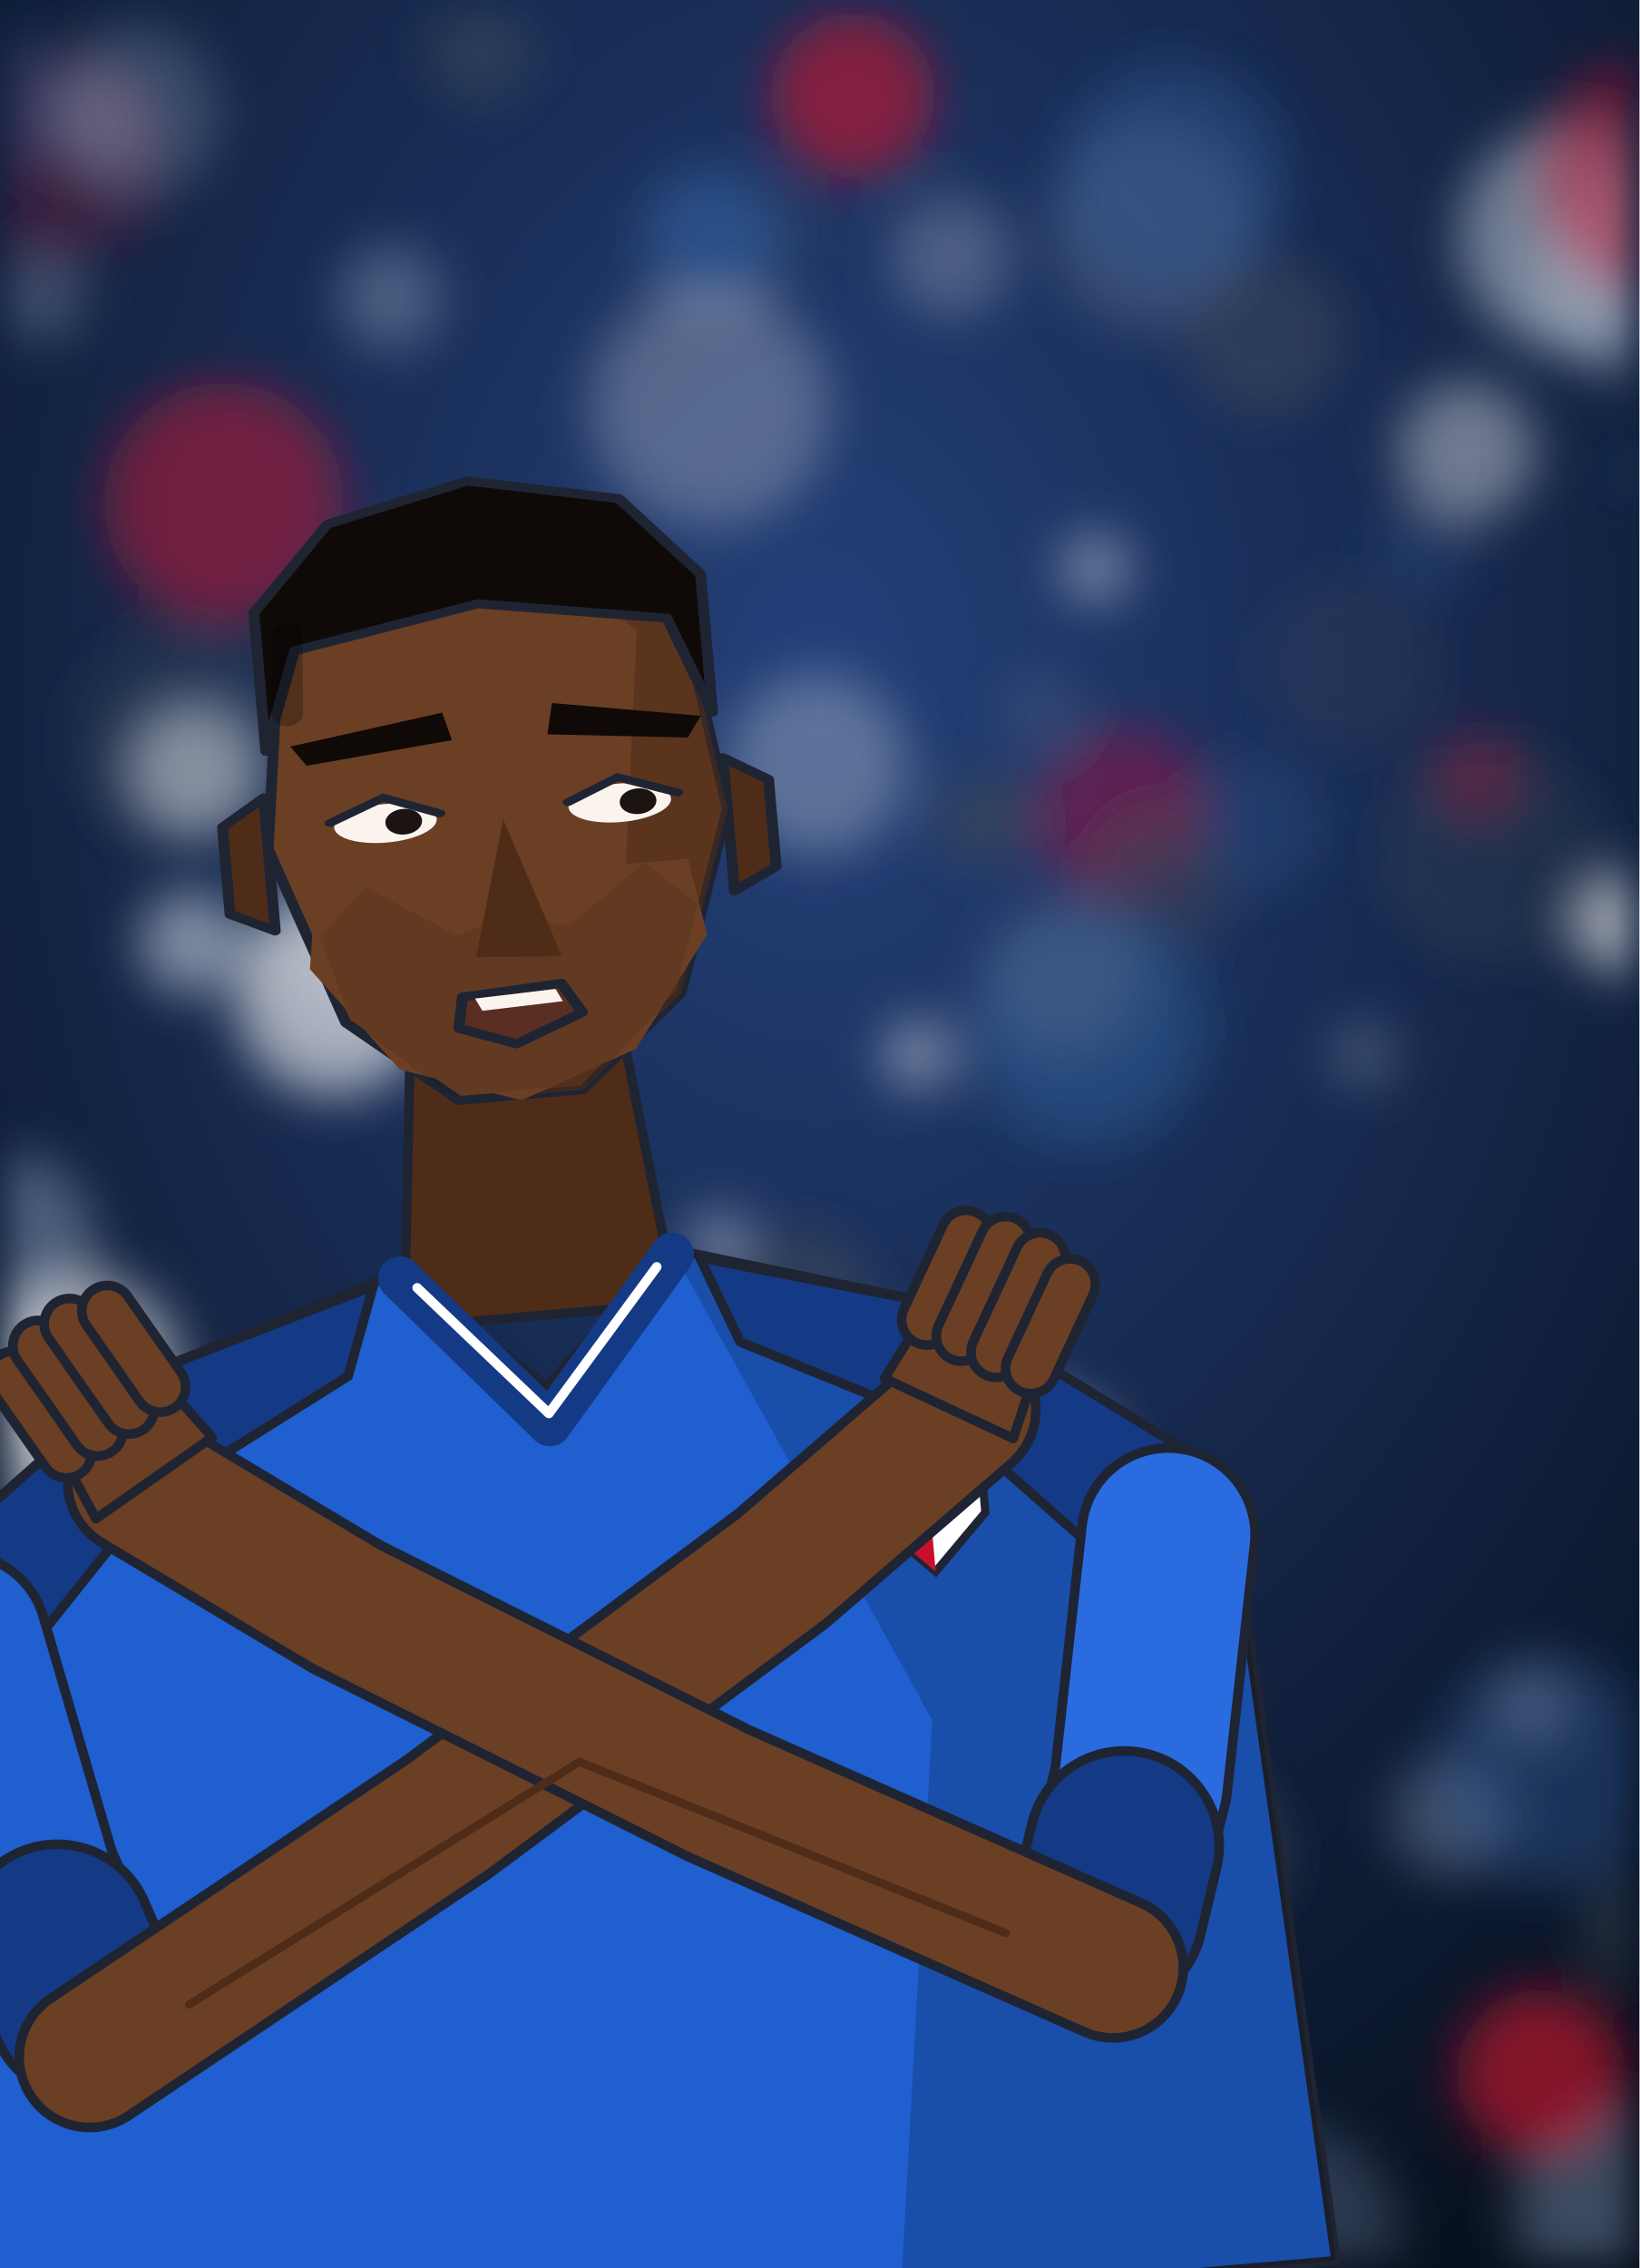
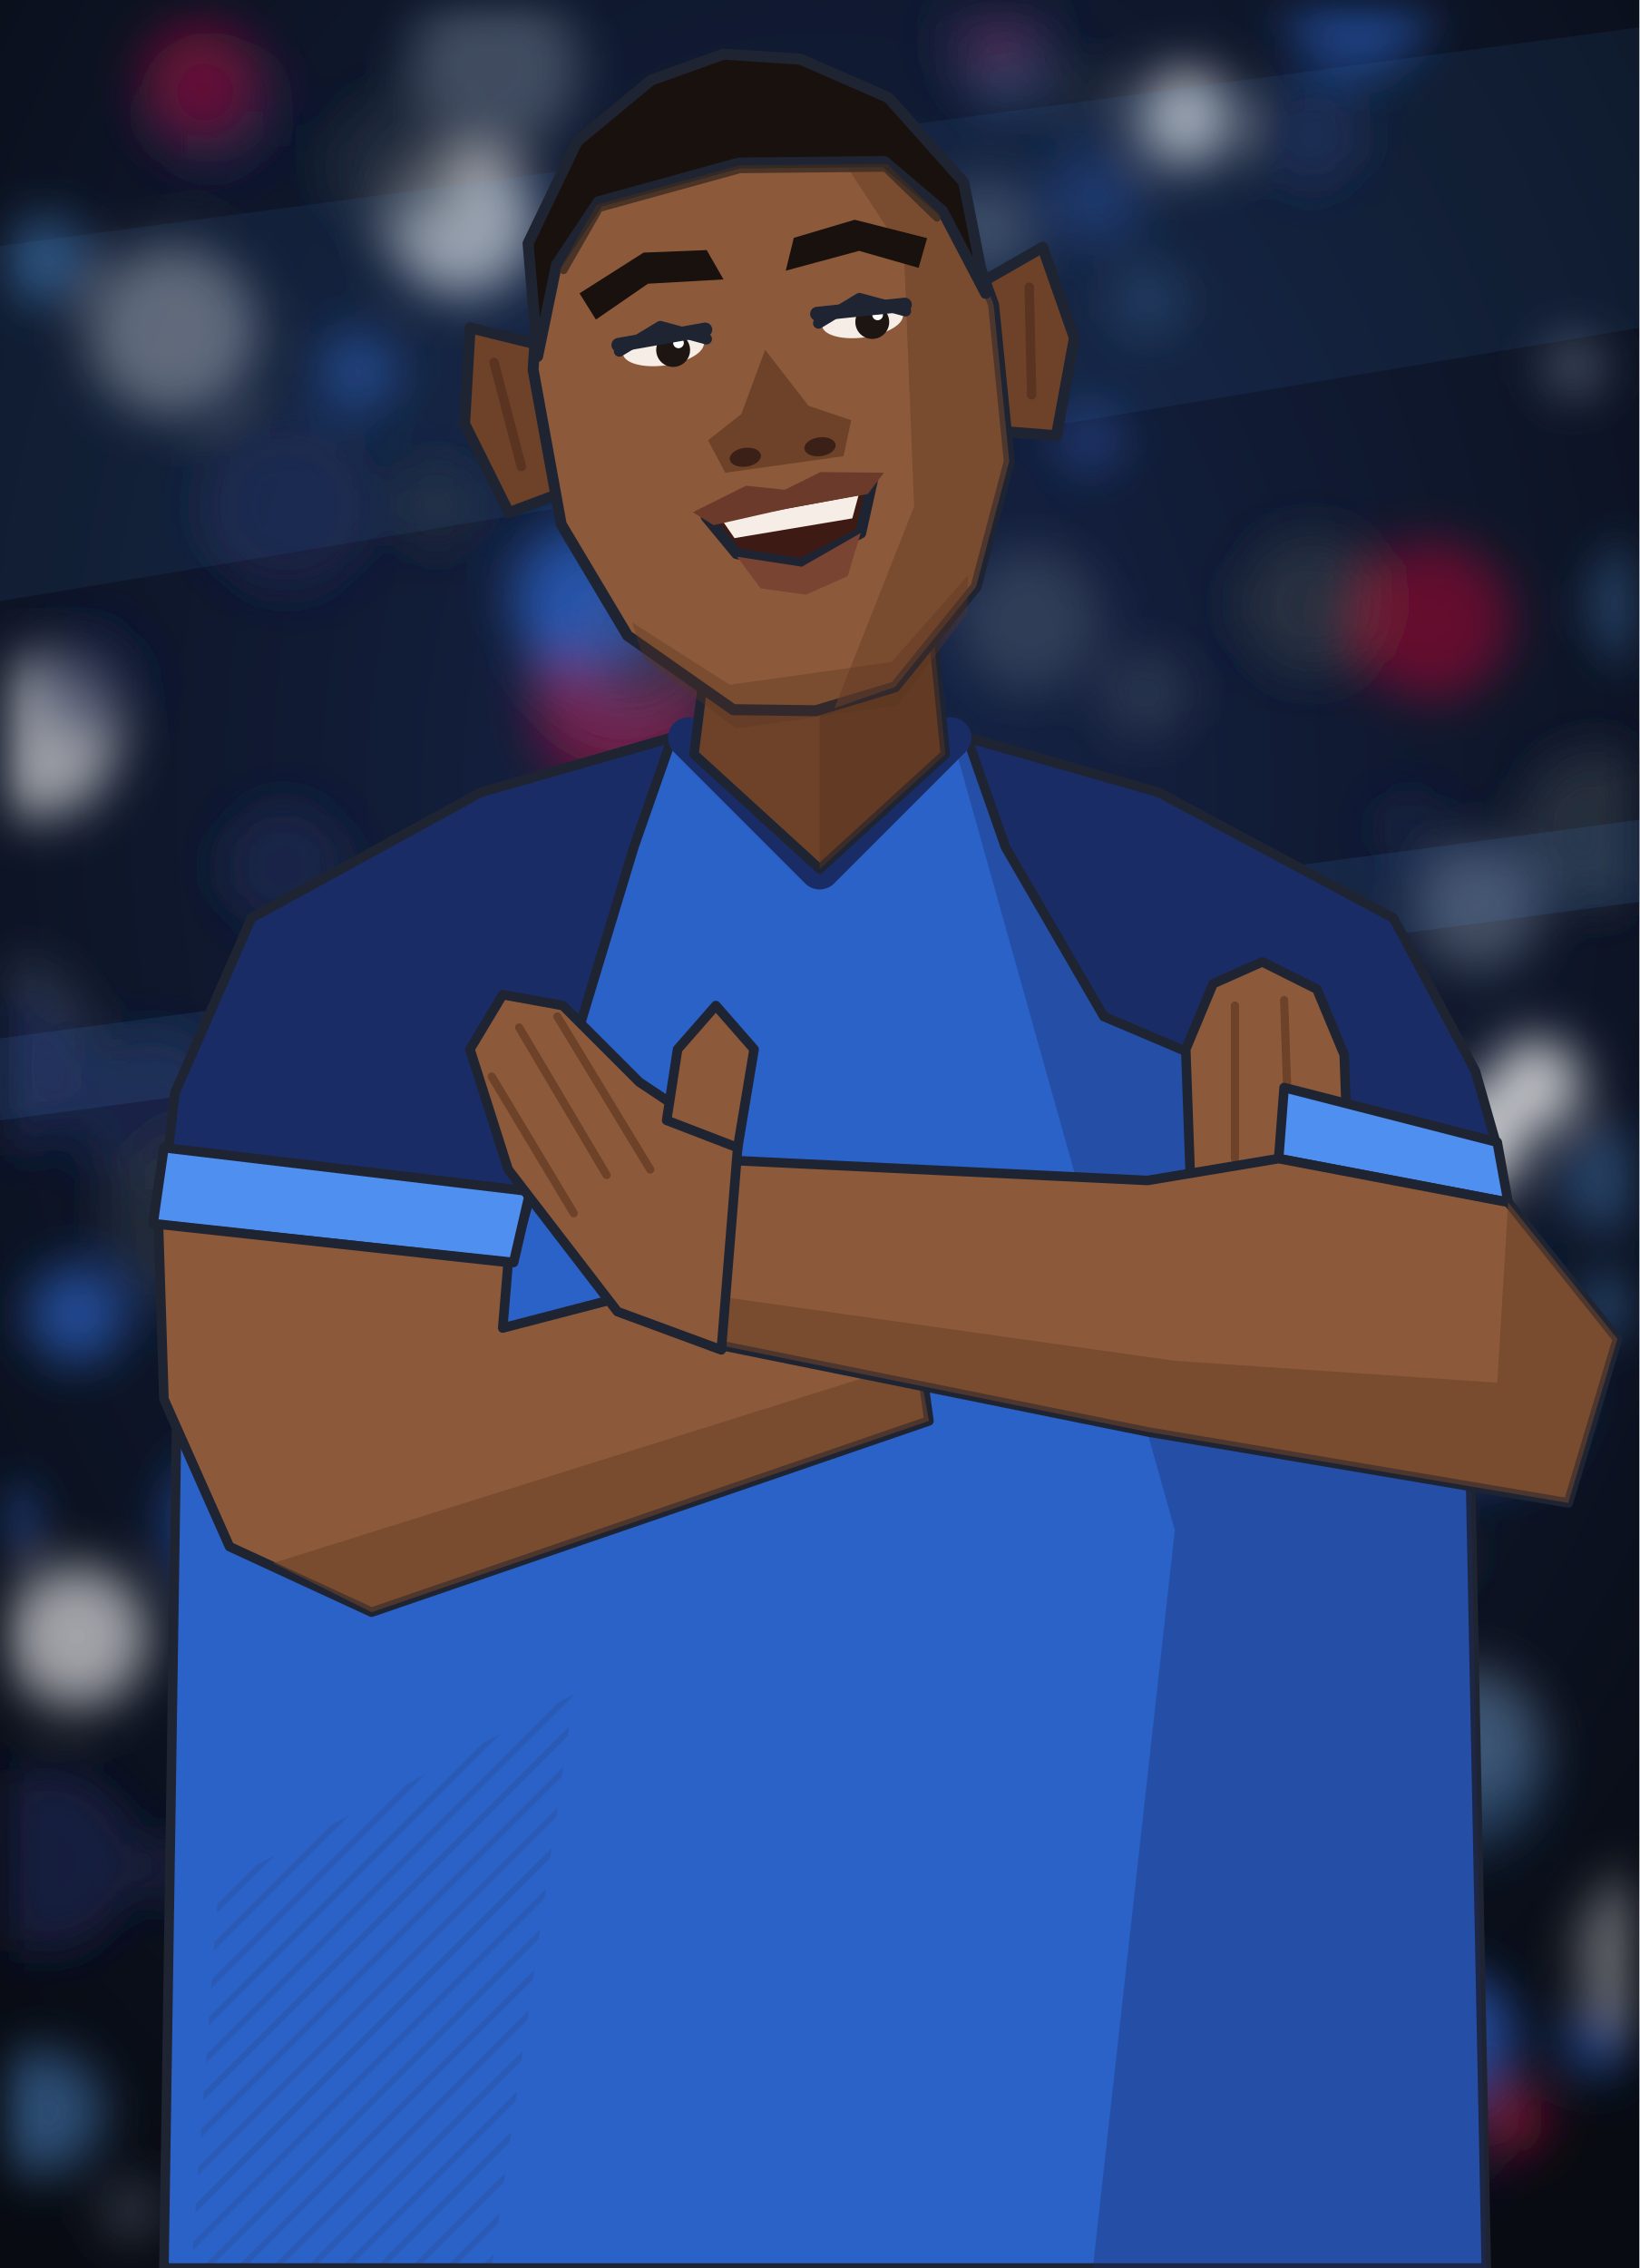
<svg xmlns="http://www.w3.org/2000/svg" viewBox="0 0 600 830" width="600" height="830">
  <defs>
    <filter id="blur" x="-20%" y="-20%" width="140%" height="140%">
      <feGaussianBlur stdDeviation="9" />
    </filter>
+     <filter id="blur2" x="-20%" y="-20%" width="140%" height="140%">
+       <feGaussianBlur stdDeviation="5" />
+     </filter>
+     <pattern id="hatch" width="9" height="9" patternUnits="userSpaceOnUse" patternTransform="rotate(45)">
+       <rect width="2.2" height="9" fill="#ffffff" />
+     </pattern>
    <pattern id="hatchd" width="9" height="9" patternUnits="userSpaceOnUse" patternTransform="rotate(45)">
      <rect width="2.2" height="9" fill="#1f2433" />
    </pattern>
-     <linearGradient id="ray" x1="0" y1="0" x2="0" y2="1">
-       <stop offset="0" stop-color="#fff" stop-opacity=".25" />
-       <stop offset="1" stop-color="#fff" stop-opacity="0" />
-     </linearGradient>
-     <radialGradient id="bg" cx="50%" cy="30%" r="80%">
-       <stop offset="0" stop-color="#24407a" />
-       <stop offset="1" stop-color="#07101e" />
+     <radialGradient id="g1" cx="50%" cy="35%" r="75%">
+       <stop offset="0" stop-color="#16254a" />
+       <stop offset="1" stop-color="#080b12" />
    </radialGradient>
  </defs>
-   <rect width="600" height="830" fill="url(#bg)" />
+   <rect width="600" height="830" fill="url(#g1)" />
  <g filter="url(#blur)">
-     <circle cx="286" cy="85" r="13" fill="#3a4658" opacity="0.35" />
-     <circle cx="378" cy="542" r="34" fill="#b9c4d3" opacity="0.56" />
-     <circle cx="263" cy="455" r="12" fill="#b9c4d3" opacity="0.51" />
-     <circle cx="15" cy="108" r="17" fill="#6d7f9c" opacity="0.45" />
-     <circle cx="10" cy="524" r="39" fill="#f4f4f4" opacity="0.59" />
-     <circle cx="200" cy="801" r="14" fill="#3a4658" opacity="0.38" />
-     <circle cx="166" cy="635" r="25" fill="#6d7f9c" opacity="0.38" />
-     <circle cx="367" cy="585" r="30" fill="#6d7f9c" opacity="0.69" />
-     <circle cx="576" cy="87" r="42" fill="#b9c4d3" opacity="0.56" />
-     <circle cx="594" cy="810" r="40" fill="#6d7f9c" opacity="0.52" />
-     <circle cx="176" cy="818" r="23" fill="#3a4658" opacity="0.36" />
-     <circle cx="522" cy="200" r="19" fill="#2f5d9a" opacity="0.25" />
-     <circle cx="29" cy="581" r="29" fill="#3a4658" opacity="0.34" />
-     <circle cx="594" cy="338" r="18" fill="#f4f4f4" opacity="0.65" />
-     <circle cx="545" cy="312" r="41" fill="#3a4658" opacity="0.31" />
-     <circle cx="143" cy="109" r="19" fill="#6d7f9c" opacity="0.60" />
-     <circle cx="494" cy="243" r="33" fill="#3a4658" opacity="0.27" />
-     <circle cx="596" cy="102" r="36" fill="#b9c4d3" opacity="0.42" />
-     <circle cx="24" cy="57" r="38" fill="#c8102e" opacity="0.21" />
-     <circle cx="221" cy="703" r="12" fill="#b9c4d3" opacity="0.60" />
-     <circle cx="48" cy="551" r="40" fill="#6d7f9c" opacity="0.25" />
-     <circle cx="6" cy="807" r="36" fill="#c8102e" opacity="0.30" />
-     <circle cx="67" cy="270" r="41" fill="#3a4658" opacity="0.30" />
-     <circle cx="460" cy="302" r="25" fill="#2f5d9a" opacity="0.25" />
-     <circle cx="531" cy="665" r="22" fill="#6d7f9c" opacity="0.47" />
-     <circle cx="234" cy="259" r="18" fill="#c8102e" opacity="0.28" />
-     <circle cx="2" cy="455" r="33" fill="#6d7f9c" opacity="0.65" />
-     <circle cx="159" cy="631" r="38" fill="#2f5d9a" opacity="0.55" />
-     <circle cx="234" cy="558" r="30" fill="#c8102e" opacity="0.40" />
-     <circle cx="560" cy="624" r="15" fill="#f4f4f4" opacity="0.25" />
-     <circle cx="132" cy="340" r="39" fill="#b9c4d3" opacity="0.28" />
-     <circle cx="70" cy="345" r="19" fill="#b9c4d3" opacity="0.64" />
-     <circle cx="472" cy="818" r="40" fill="#6d7f9c" opacity="0.34" />
-     <circle cx="336" cy="386" r="13" fill="#b9c4d3" opacity="0.57" />
-     <circle cx="401" cy="208" r="13" fill="#b9c4d3" opacity="0.53" />
-     <circle cx="422" cy="83" r="38" fill="#6d7f9c" opacity="0.34" />
-     <circle cx="601" cy="705" r="23" fill="#3a4658" opacity="0.47" />
-     <circle cx="261" cy="88" r="26" fill="#2f5d9a" opacity="0.63" />
-     <circle cx="499" cy="386" r="13" fill="#6d7f9c" opacity="0.43" />
-     <circle cx="411" cy="298" r="32" fill="#c8102e" opacity="0.37" />
-     <circle cx="299" cy="280" r="33" fill="#b9c4d3" opacity="0.39" />
-     <circle cx="419" cy="683" r="42" fill="#3a4658" opacity="0.64" />
-     <circle cx="541" cy="284" r="17" fill="#c8102e" opacity="0.31" />
-     <circle cx="260" cy="149" r="44" fill="#f4f4f4" opacity="0.26" />
-     <circle cx="463" cy="123" r="29" fill="#3a4658" opacity="0.58" />
-     <circle cx="-3" cy="37" r="28" fill="#2f5d9a" opacity="0.32" />
-     <circle cx="567" cy="649" r="42" fill="#2f5d9a" opacity="0.40" />
-     <circle cx="71" cy="282" r="24" fill="#f4f4f4" opacity="0.48" />
-     <circle cx="82" cy="184" r="44" fill="#c8102e" opacity="0.51" />
-     <circle cx="359" cy="300" r="17" fill="#3a4658" opacity="0.66" />
-     <circle cx="609" cy="173" r="14" fill="#2f5d9a" opacity="0.66" />
-     <circle cx="176" cy="19" r="20" fill="#3a4658" opacity="0.54" />
-     <circle cx="291" cy="480" r="30" fill="#3a4658" opacity="0.60" />
-     <circle cx="38" cy="44" r="18" fill="#f4f4f4" opacity="0.21" />
-     <circle cx="348" cy="94" r="22" fill="#b9c4d3" opacity="0.30" />
-     <circle cx="426" cy="324" r="26" fill="#3a4658" opacity="0.49" />
-     <circle cx="436" cy="679" r="35" fill="#3a4658" opacity="0.53" />
-     <circle cx="564" cy="759" r="31" fill="#c8102e" opacity="0.64" />
-     <circle cx="122" cy="365" r="36" fill="#f4f4f4" opacity="0.62" />
-     <circle cx="30" cy="503" r="37" fill="#f4f4f4" opacity="0.56" />
-     <circle cx="537" cy="165" r="25" fill="#f4f4f4" opacity="0.40" />
-     <circle cx="49" cy="41" r="32" fill="#6d7f9c" opacity="0.41" />
-     <circle cx="154" cy="603" r="38" fill="#f4f4f4" opacity="0.32" />
-     <circle cx="312" cy="35" r="30" fill="#c8102e" opacity="0.61" />
-     <circle cx="398" cy="376" r="43" fill="#2f5d9a" opacity="0.47" />
-     <circle cx="427" cy="622" r="23" fill="#c8102e" opacity="0.69" />
-     <circle cx="430" cy="64" r="41" fill="#2f5d9a" opacity="0.40" />
-     <circle cx="381" cy="260" r="15" fill="#6d7f9c" opacity="0.22" />
-     <circle cx="389" cy="358" r="29" fill="#6d7f9c" opacity="0.28" />
-     <circle cx="606" cy="65" r="44" fill="#c8102e" opacity="0.47" />
+     <circle cx="158" cy="428" r="33" fill="#566377" opacity="0.62" />
+     <circle cx="480" cy="221" r="26" fill="#2b3442" opacity="0.78" />
+     <circle cx="177" cy="517" r="27" fill="#1b2550" opacity="0.69" />
+     <circle cx="4" cy="379" r="29" fill="#566377" opacity="0.33" />
+     <circle cx="227" cy="238" r="33" fill="#2b62c8" opacity="0.52" />
+     <circle cx="406" cy="630" r="25" fill="#2b62c8" opacity="0.78" />
+     <circle cx="543" cy="509" r="33" fill="#2b62c8" opacity="0.62" />
+     <circle cx="367" cy="23" r="15" fill="#3b6ea5" opacity="0.71" />
+     <circle cx="117" cy="828" r="11" fill="#566377" opacity="0.38" />
+     <circle cx="341" cy="410" r="26" fill="#1b2550" opacity="0.39" />
+     <circle cx="28" cy="481" r="18" fill="#2b62c8" opacity="0.69" />
+     <circle cx="203" cy="689" r="32" fill="#2b3442" opacity="0.77" />
+     <circle cx="584" cy="747" r="13" fill="#2b62c8" opacity="0.58" />
+     <circle cx="562" cy="397" r="17" fill="#f4f4f4" opacity="0.76" />
+     <circle cx="538" cy="419" r="20" fill="#f4f4f4" opacity="0.78" />
+     <circle cx="503" cy="395" r="21" fill="#566377" opacity="0.49" />
+     <circle cx="17" cy="95" r="16" fill="#3b6ea5" opacity="0.66" />
+     <circle cx="497" cy="2" r="26" fill="#2b62c8" opacity="0.58" />
+     <circle cx="524" cy="227" r="29" fill="#c8102e" opacity="0.46" />
+     <circle cx="105" cy="185" r="32" fill="#1b2550" opacity="0.61" />
+     <circle cx="330" cy="354" r="30" fill="#f4f4f4" opacity="0.42" />
+     <circle cx="162" cy="67" r="16" fill="#2b3442" opacity="0.51" />
+     <circle cx="153" cy="699" r="12" fill="#3b6ea5" opacity="0.56" />
+     <circle cx="237" cy="416" r="16" fill="#3b6ea5" opacity="0.60" />
+     <circle cx="344" cy="502" r="27" fill="#566377" opacity="0.63" />
+     <circle cx="241" cy="166" r="28" fill="#2b62c8" opacity="0.52" />
+     <circle cx="407" cy="792" r="34" fill="#566377" opacity="0.33" />
+     <circle cx="284" cy="53" r="19" fill="#3b6ea5" opacity="0.44" />
+     <circle cx="419" cy="254" r="16" fill="#566377" opacity="0.33" />
+     <circle cx="336" cy="660" r="15" fill="#1b2550" opacity="0.67" />
+     <circle cx="480" cy="50" r="19" fill="#1b2550" opacity="0.78" />
+     <circle cx="528" cy="746" r="26" fill="#2b62c8" opacity="0.78" />
+     <circle cx="364" cy="814" r="15" fill="#f4f4f4" opacity="0.60" />
+     <circle cx="426" cy="496" r="29" fill="#2b3442" opacity="0.54" />
+     <circle cx="132" cy="547" r="29" fill="#f4f4f4" opacity="0.37" />
+     <circle cx="0" cy="391" r="32" fill="#1b2550" opacity="0.78" />
+     <circle cx="14" cy="270" r="29" fill="#f4f4f4" opacity="0.62" />
+     <circle cx="588" cy="431" r="19" fill="#3b6ea5" opacity="0.50" />
+     <circle cx="131" cy="136" r="15" fill="#2b62c8" opacity="0.50" />
+     <circle cx="181" cy="25" r="31" fill="#566377" opacity="0.69" />
+     <circle cx="63" cy="121" r="31" fill="#f4f4f4" opacity="0.36" />
+     <circle cx="541" cy="332" r="23" fill="#566377" opacity="0.74" />
+     <circle cx="160" cy="185" r="16" fill="#2b3442" opacity="0.49" />
+     <circle cx="553" cy="775" r="12" fill="#c8102e" opacity="0.66" />
+     <circle cx="48" cy="809" r="11" fill="#566377" opacity="0.53" />
+     <circle cx="55" cy="407" r="29" fill="#1b2550" opacity="0.73" />
+     <circle cx="228" cy="258" r="33" fill="#c8102e" opacity="0.46" />
+     <circle cx="32" cy="250" r="23" fill="#1b2550" opacity="0.45" />
+     <circle cx="292" cy="515" r="28" fill="#566377" opacity="0.77" />
+     <circle cx="90" cy="558" r="30" fill="#2b62c8" opacity="0.55" />
+     <circle cx="321" cy="529" r="20" fill="#f4f4f4" opacity="0.65" />
+     <circle cx="528" cy="776" r="28" fill="#1b2550" opacity="0.33" />
+     <circle cx="323" cy="206" r="22" fill="#2b62c8" opacity="0.46" />
+     <circle cx="420" cy="110" r="13" fill="#3b6ea5" opacity="0.34" />
+     <circle cx="448" cy="517" r="30" fill="#2b62c8" opacity="0.64" />
+     <circle cx="443" cy="482" r="27" fill="#c8102e" opacity="0.49" />
+     <circle cx="401" cy="72" r="18" fill="#2b62c8" opacity="0.32" />
+     <circle cx="434" cy="43" r="18" fill="#f4f4f4" opacity="0.65" />
+     <circle cx="404" cy="741" r="24" fill="#566377" opacity="0.70" />
+     <circle cx="398" cy="394" r="21" fill="#566377" opacity="0.41" />
+     <circle cx="77" cy="38" r="26" fill="#1b2550" opacity="0.55" />
+     <circle cx="609" cy="221" r="25" fill="#3b6ea5" opacity="0.62" />
+     <circle cx="610" cy="715" r="32" fill="#f4f4f4" opacity="0.42" />
+     <circle cx="500" cy="395" r="20" fill="#c8102e" opacity="0.49" />
+     <circle cx="526" cy="728" r="11" fill="#1b2550" opacity="0.46" />
+     <circle cx="309" cy="400" r="33" fill="#1b2550" opacity="0.35" />
+     <circle cx="169" cy="81" r="27" fill="#f4f4f4" opacity="0.61" />
+     <circle cx="374" cy="760" r="34" fill="#566377" opacity="0.79" />
+     <circle cx="160" cy="720" r="24" fill="#1b2550" opacity="0.64" />
+     <circle cx="370" cy="656" r="29" fill="#3b6ea5" opacity="0.39" />
+     <circle cx="73" cy="29" r="21" fill="#c8102e" opacity="0.43" />
+     <circle cx="147" cy="697" r="27" fill="#1b2550" opacity="0.42" />
+     <circle cx="274" cy="733" r="23" fill="#1b2550" opacity="0.77" />
+     <circle cx="468" cy="411" r="24" fill="#566377" opacity="0.61" />
+     <circle cx="277" cy="685" r="16" fill="#3b6ea5" opacity="0.49" />
+     <circle cx="268" cy="101" r="17" fill="#1b2550" opacity="0.32" />
+     <circle cx="366" cy="19" r="13" fill="#c8102e" opacity="0.59" />
+     <circle cx="397" cy="622" r="25" fill="#3b6ea5" opacity="0.52" />
+     <circle cx="-3" cy="557" r="15" fill="#2b62c8" opacity="0.79" />
+     <circle cx="184" cy="465" r="22" fill="#2b62c8" opacity="0.49" />
+     <circle cx="128" cy="584" r="24" fill="#c8102e" opacity="0.72" />
+     <circle cx="306" cy="192" r="24" fill="#566377" opacity="0.74" />
+     <circle cx="240" cy="230" r="29" fill="#2b3442" opacity="0.71" />
+     <circle cx="588" cy="478" r="11" fill="#3b6ea5" opacity="0.59" />
+     <circle cx="72" cy="446" r="34" fill="#2b3442" opacity="0.63" />
+     <circle cx="145" cy="61" r="26" fill="#2b3442" opacity="0.56" />
+     <circle cx="538" cy="635" r="26" fill="#566377" opacity="0.64" />
+     <circle cx="336" cy="156" r="19" fill="#1b2550" opacity="0.48" />
+     <circle cx="295" cy="655" r="31" fill="#2b62c8" opacity="0.75" />
+     <circle cx="62" cy="684" r="13" fill="#1b2550" opacity="0.56" />
+     <circle cx="184" cy="368" r="19" fill="#f4f4f4" opacity="0.33" />
+     <circle cx="28" cy="599" r="26" fill="#f4f4f4" opacity="0.64" />
+     <circle cx="399" cy="161" r="12" fill="#2b62c8" opacity="0.42" />
+     <circle cx="357" cy="551" r="19" fill="#566377" opacity="0.40" />
+     <circle cx="188" cy="745" r="27" fill="#566377" opacity="0.34" />
+     <circle cx="214" cy="218" r="27" fill="#2b62c8" opacity="0.66" />
+     <circle cx="535" cy="648" r="31" fill="#3b6ea5" opacity="0.39" />
+     <circle cx="367" cy="505" r="26" fill="#1b2550" opacity="0.73" />
+     <circle cx="442" cy="826" r="11" fill="#f4f4f4" opacity="0.64" />
+     <circle cx="212" cy="697" r="31" fill="#c8102e" opacity="0.57" />
+     <circle cx="104" cy="317" r="23" fill="#1b2550" opacity="0.77" />
+     <circle cx="365" cy="11" r="22" fill="#1b2550" opacity="0.61" />
+     <circle cx="15" cy="773" r="23" fill="#3b6ea5" opacity="0.67" />
+     <circle cx="176" cy="549" r="27" fill="#566377" opacity="0.40" />
+     <circle cx="517" cy="568" r="20" fill="#2b3442" opacity="0.52" />
+     <circle cx="361" cy="84" r="18" fill="#566377" opacity="0.60" />
+     <circle cx="350" cy="552" r="32" fill="#2b3442" opacity="0.73" />
+     <circle cx="576" cy="134" r="11" fill="#566377" opacity="0.78" />
+     <circle cx="16" cy="681" r="34" fill="#1b2550" opacity="0.67" />
+     <circle cx="207" cy="545" r="27" fill="#f4f4f4" opacity="0.75" />
+     <circle cx="516" cy="303" r="14" fill="#1b2550" opacity="0.42" />
+     <circle cx="424" cy="628" r="31" fill="#566377" opacity="0.69" />
+     <circle cx="185" cy="666" r="17" fill="#f4f4f4" opacity="0.39" />
+     <circle cx="377" cy="227" r="26" fill="#566377" opacity="0.43" />
+     <circle cx="540" cy="469" r="17" fill="#2b62c8" opacity="0.69" />
+     <circle cx="334" cy="600" r="25" fill="#2b3442" opacity="0.45" />
+     <circle cx="132" cy="748" r="18" fill="#1b2550" opacity="0.49" />
+     <circle cx="393" cy="33" r="11" fill="#2b3442" opacity="0.63" />
+     <circle cx="585" cy="303" r="29" fill="#2b3442" opacity="0.80" />
+     <circle cx="191" cy="497" r="18" fill="#2b3442" opacity="0.67" />
  </g>
-   <g transform="translate(-70,20) rotate(-5 300 830)">
-     <polygon points="262,350 338,350 350,460 250,460" fill="#4f2c18" stroke="#1f2433" stroke-width="3.5" stroke-linejoin="round" />
-     <polygon points="40,830 55,540 150,470 250,440 300,486 350,440 450,470 545,540 560,830" fill="#1f5fd0" stroke="#1f2433" stroke-width="3.5" stroke-linejoin="round" />
-     <polygon points="350,440 450,470 545,540 560,830 400,830 430,620" fill="#000" opacity=".18" />
-     <polygon points="55,540 150,470 240,444 228,476 150,516 70,600" fill="#143a86" stroke="#1f2433" stroke-width="3.5" stroke-linejoin="round" />
-     <polygon points="545,540 450,470 360,444 372,476 450,516 530,600" fill="#143a86" stroke="#1f2433" stroke-width="3.5" stroke-linejoin="round" />
-     <polyline points="250,442 300,500 350,442" fill="none" stroke="#143a86" stroke-width="16" stroke-linecap="round" stroke-linejoin="round" />
-     <polyline points="256,446 300,496 344,446" fill="none" stroke="#fff" stroke-width="3.5" stroke-linecap="round" stroke-linejoin="round" />
-     <g transform="translate(300 270) scale(1.14 0.94) translate(-300 -270)">
-       <polygon points="226,262 212,272 212,306 226,314" fill="#4f2c18" stroke="#1f2433" stroke-width="3.5" stroke-linejoin="round" />
-       <polygon points="374,262 388,272 388,306 374,314" fill="#4f2c18" stroke="#1f2433" stroke-width="3.5" stroke-linejoin="round" />
-       <polygon points="236,196 266,162 334,162 364,196 374,282 354,352 320,386 280,386 246,352 226,282" fill="#6b3f24" stroke="#1f2433" stroke-width="3.5" stroke-linejoin="round" />
-       <polygon points="310,162 334,162 364,196 374,282 354,352 320,386 304,386 340,300 350,210" fill="#4f2c18" opacity=".55" />
-       <polygon points="240,300 236,330 262,372 300,388 338,372 364,330 360,300" fill="#6b3f24" />
-       <polygon points="228,244 228,190 254,158 300,146 348,158 372,190 372,244 360,206 300,194 240,206" fill="#0f0a08" stroke="#1f2433" stroke-width="3.5" stroke-linejoin="round" />
-       <polyline points="236,230 238,200" stroke="#000" stroke-width="10" opacity=".25" stroke-linecap="round" />
-       <polygon points="240,318 256,300 284,322 300,316 320,322 346,300 362,318 352,352 322,384 278,384 248,352" fill="#0f0a08" opacity="0.1" />
-       <g transform="translate(302 0) scale(1.18 1) translate(-302 0)">
-         <polygon points="246,243 288,235 290,246 250,251" fill="#0f0a08" />
-         <polygon points="358,245 318,235 316,247 354,253" fill="#0f0a08" />
-         <ellipse cx="270" cy="276" rx="14" ry="7.5" fill="#fbf4ee" />
-         <ellipse cx="275" cy="276" rx="5" ry="5" fill="#1b1410" />
-         <ellipse cx="334" cy="276" rx="14" ry="7.5" fill="#fbf4ee" />
-         <ellipse cx="339" cy="276" rx="5" ry="5" fill="#1b1410" />
-         <polyline points="255,274 270,266 285,274" fill="none" stroke="#1f2433" stroke-width="3" stroke-linecap="round" />
-         <polyline points="320,274 334,266 350,274" fill="none" stroke="#1f2433" stroke-width="3" stroke-linecap="round" />
-       </g>
-       <g transform="translate(302 306) scale(1.25) translate(-302 -306)">
-         <polygon points="302,284 292,326 314,328" fill="#4f2c18" />
-       </g>
-       <polygon points="284,346 316,344 322,356 300,366 282,358" fill="#5a2e22" stroke="#1f2433" stroke-width="3.5" stroke-linejoin="round" />
-       <polygon points="288,347 314,346 316,351 290,352" fill="#fbf4ee" />
-     </g>
-     <polygon points="416,518 456,518 456,546 436,566 416,546" fill="#fff" stroke="#1f2433" stroke-width="3" />
-     <polygon points="416,518 436,518 436,566 416,546" fill="#c8102e" />
-     <polyline points="78,560 96,650 110,690" fill="none" stroke="#1f2433" stroke-width="67" stroke-linecap="round" stroke-linejoin="round" />
-     <polyline points="78,560 96,650 110,690" fill="none" stroke="#1f5fd0" stroke-width="60" stroke-linecap="round" stroke-linejoin="round" />
-     <polyline points="522,560 504,650 490,690" fill="none" stroke="#1f2433" stroke-width="67" stroke-linecap="round" stroke-linejoin="round" />
-     <polyline points="522,560 504,650 490,690" fill="none" stroke="#2a6be0" stroke-width="60" stroke-linecap="round" stroke-linejoin="round" />
-     <polyline points="104,672 112,696" fill="none" stroke="#1f2433" stroke-width="73" stroke-linecap="round" stroke-linejoin="round" />
-     <polyline points="104,672 112,696" fill="none" stroke="#143a86" stroke-width="66" stroke-linecap="round" stroke-linejoin="round" />
-     <polyline points="496,672 488,696" fill="none" stroke="#1f2433" stroke-width="73" stroke-linecap="round" stroke-linejoin="round" />
-     <polyline points="496,672 488,696" fill="none" stroke="#143a86" stroke-width="66" stroke-linecap="round" stroke-linejoin="round" />
-     <polyline points="112,716 250,640 380,560 452,508" fill="none" stroke="#1f2433" stroke-width="55" stroke-linecap="round" stroke-linejoin="round" />
-     <polyline points="112,716 250,640 380,560 452,508" fill="none" stroke="#6b3f24" stroke-width="48" stroke-linecap="round" stroke-linejoin="round" />
-     <polyline points="488,716 350,640 220,560 148,508" fill="none" stroke="#1f2433" stroke-width="55" stroke-linecap="round" stroke-linejoin="round" />
-     <polyline points="488,716 350,640 220,560 148,508" fill="none" stroke="#6b3f24" stroke-width="48" stroke-linecap="round" stroke-linejoin="round" />
-     <polyline points="150,700 300,624" stroke="#4f2c18" stroke-width="3" stroke-linecap="round" fill="none" />
-     <polyline points="450,700 300,624" stroke="#4f2c18" stroke-width="3" stroke-linecap="round" fill="none" />
-     <polygon points="131.483,519.928 176.517,493.928 156.053,466.483 117.947,488.483" fill="#6b3f24" stroke="#1f2433" stroke-width="3.5" stroke-linejoin="round" />
-     <polyline points="122.813,494.912 105.813,465.467" fill="none" stroke="#1f2433" stroke-width="22" stroke-linecap="round" stroke-linejoin="round" />
-     <polyline points="122.813,494.912 105.813,465.467" fill="none" stroke="#6b3f24" stroke-width="15" stroke-linecap="round" stroke-linejoin="round" />
-     <polyline points="134.938,487.912 115.938,455.003" fill="none" stroke="#1f2433" stroke-width="22" stroke-linecap="round" stroke-linejoin="round" />
-     <polyline points="134.938,487.912 115.938,455.003" fill="none" stroke="#6b3f24" stroke-width="15" stroke-linecap="round" stroke-linejoin="round" />
-     <polyline points="147.062,480.912 128.062,448.003" fill="none" stroke="#1f2433" stroke-width="22" stroke-linecap="round" stroke-linejoin="round" />
-     <polyline points="147.062,480.912 128.062,448.003" fill="none" stroke="#6b3f24" stroke-width="15" stroke-linecap="round" stroke-linejoin="round" />
-     <polyline points="159.187,473.912 142.187,444.467" fill="none" stroke="#1f2433" stroke-width="22" stroke-linecap="round" stroke-linejoin="round" />
-     <polyline points="159.187,473.912 142.187,444.467" fill="none" stroke="#6b3f24" stroke-width="15" stroke-linecap="round" stroke-linejoin="round" />
-     <polygon points="423.483,493.928 468.517,519.928 482.053,488.483 443.947,466.483" fill="#6b3f24" stroke="#1f2433" stroke-width="3.5" stroke-linejoin="round" />
-     <polyline points="440.813,473.912 457.813,444.467" fill="none" stroke="#1f2433" stroke-width="22" stroke-linecap="round" stroke-linejoin="round" />
-     <polyline points="440.813,473.912 457.813,444.467" fill="none" stroke="#6b3f24" stroke-width="15" stroke-linecap="round" stroke-linejoin="round" />
-     <polyline points="452.938,480.912 471.938,448.003" fill="none" stroke="#1f2433" stroke-width="22" stroke-linecap="round" stroke-linejoin="round" />
-     <polyline points="452.938,480.912 471.938,448.003" fill="none" stroke="#6b3f24" stroke-width="15" stroke-linecap="round" stroke-linejoin="round" />
-     <polyline points="465.062,487.912 484.062,455.003" fill="none" stroke="#1f2433" stroke-width="22" stroke-linecap="round" stroke-linejoin="round" />
-     <polyline points="465.062,487.912 484.062,455.003" fill="none" stroke="#6b3f24" stroke-width="15" stroke-linecap="round" stroke-linejoin="round" />
-     <polyline points="477.187,494.912 494.187,465.467" fill="none" stroke="#1f2433" stroke-width="22" stroke-linecap="round" stroke-linejoin="round" />
-     <polyline points="477.187,494.912 494.187,465.467" fill="none" stroke="#6b3f24" stroke-width="15" stroke-linecap="round" stroke-linejoin="round" />
+   <polygon points="0,90 600,10 600,120 0,220" fill="#4fa3ff" opacity=".07" />
+   <polygon points="0,380 600,300 600,330 0,410" fill="#4fa3ff" opacity=".10" />
+   <polygon points="60,830 66,430 92,336 176,290 252,268 300,312 348,268 424,290 510,336 536,430 544,830" fill="#2b62c8" stroke="#1f2433" stroke-width="3.5" stroke-linejoin="round" />
+   <polygon points="348,268 424,290 510,336 536,430 544,830 400,830 430,560" fill="#1a2c66" opacity="0.35" />
+   <polygon points="80,690 210,620 180,830 70,830" fill="url(#hatchd)" opacity="0.12" />
+   <polygon points="92,336 176,290 246,270 232,310 206,396 190,452 60,436 64,400" fill="#1a2c66" stroke="#1f2433" stroke-width="3.5" stroke-linejoin="round" />
+   <polygon points="60,420 194,436 188,462 56,448" fill="#4f8ff0" stroke="#1f2433" stroke-width="3.5" stroke-linejoin="round" />
+   <polygon points="510,336 424,290 354,270 368,310 404,372 470,400 548,420 540,392" fill="#1a2c66" stroke="#1f2433" stroke-width="3.5" stroke-linejoin="round" />
+   <polyline points="252,270 300,318 348,270" fill="none" stroke="#1a2c66" stroke-width="15" stroke-linecap="round" stroke-linejoin="round" />
+   <polyline points="258,274 300,314 342,274" fill="none" stroke="#f4f4f4" stroke-width="3" stroke-linecap="round" stroke-linejoin="round" />
+   <polygon points="264,196 338,196 346,276 300,318 254,276" fill="#6d4229" stroke="#1f2433" stroke-width="3.5" stroke-linejoin="round" />
+   <polygon points="300,200 338,196 346,276 300,318" fill="#5a3420" opacity="0.5" />
+   <g transform="translate(0 20) rotate(-8 300 250) translate(300 240) scale(1.15) translate(-300 -240)">
+     <polygon points="228,112 208,104 202,134 212,164 230,160" fill="#6d4229" stroke="#1f2433" stroke-width="3.5" stroke-linejoin="round" />
+     <polygon points="372,112 392,104 398,134 388,164 370,160" fill="#6d4229" stroke="#1f2433" stroke-width="3.5" stroke-linejoin="round" />
+     <polyline points="214,116 218,150" fill="none" stroke="#5a3420" stroke-width="3" stroke-linecap="round" stroke-linejoin="round" />
+     <polyline points="386,116 382,150" fill="none" stroke="#5a3420" stroke-width="3" stroke-linecap="round" stroke-linejoin="round" />
+     <polygon points="226,120 236,72 264,42 300,32 336,42 364,72 374,120 372,170 356,208 326,236 300,240 274,236 244,208 228,170" fill="#8c5a3a" stroke="#1f2433" stroke-width="3.5" stroke-linejoin="round" />
+     <polygon points="318,36 336,42 364,72 374,120 372,170 356,208 326,236 306,240 340,180 348,100" fill="#6d4229" opacity="0.6" />
+     <polygon points="246,204 274,228 326,228 354,204 352,216 326,242 274,242 248,216" fill="#5a3420" opacity="0.35" />
+     <polygon points="228,116 230,80 250,50 276,34 300,29 324,34 350,50 370,80 372,116 362,88 346,70 300,64 254,70 238,88" fill="#19110e" stroke="#1f2433" stroke-width="3.5" stroke-linejoin="round" />
+     <polyline points="240,90 254,72 300,66 346,72 360,90" fill="none" stroke="#3a2a22" stroke-width="2.5" stroke-linecap="round" stroke-linejoin="round" opacity="0.8" />
+     <polygon points="244,98 266,88 286,90 290,100 266,98 248,107" fill="#19110e" />
+     <polygon points="356,96 334,87 314,90 310,100 334,97 352,105" fill="#19110e" />
+     <ellipse cx="268" cy="119" rx="13" ry="5.5" fill="#f6eee6" />
+     <circle cx="271" cy="120" r="5.39" fill="#1c1512" />
+     <circle cx="273" cy="118" r="1.7" fill="#fff" />
+     <polyline points="254,118 268,112 282,118" fill="none" stroke="#1f2433" stroke-width="3.5" stroke-linecap="round" stroke-linejoin="round" />
+     <ellipse cx="332" cy="119" rx="13" ry="5.5" fill="#f6eee6" />
+     <circle cx="335" cy="120" r="5.39" fill="#1c1512" />
+     <circle cx="337" cy="118" r="1.7" fill="#fff" />
+     <polyline points="318,118 332,112 346,118" fill="none" stroke="#1f2433" stroke-width="3.5" stroke-linecap="round" stroke-linejoin="round" />
+     <polyline points="254,116 282,115" fill="none" stroke="#1f2433" stroke-width="4.5" stroke-linecap="round" stroke-linejoin="round" />
+     <polyline points="318,115 346,116" fill="none" stroke="#1f2433" stroke-width="4.5" stroke-linecap="round" stroke-linejoin="round" />
+     <polygon points="300,124 286,150 300,160 316,152" fill="#6d4229" />
+     <polygon points="278,150 290,143 300,150 310,143 324,150 320,161 282,161" fill="#6d4229" />
+     <ellipse cx="289" cy="157" rx="5" ry="3" fill="#3a2016" />
+     <ellipse cx="313" cy="157" rx="5" ry="3" fill="#3a2016" />
+     <polygon points="274,174 300,172 328,170 322,186 302,193 282,187" fill="#3d1a14" stroke="#1f2433" stroke-width="3.5" stroke-linejoin="round" />
+     <polygon points="279,176 323,174 320,181 282,182" fill="#f6eee6" />
+     <polygon points="270,172 288,166 300,169 312,165 332,168 326,174 300,175 276,177" fill="#6b3a2a" />
+     <polygon points="282,188 302,194 322,186 316,199 302,203 288,199" fill="#7a4433" />
  </g>
+   <polygon points="58,448 186,462 184,486 330,448 340,520 136,590 84,566 60,512" fill="#8c5a3a" stroke="#1f2433" stroke-width="3.5" stroke-linejoin="round" />
+   <polygon points="100,572 136,590 340,520 336,498" fill="#6d4229" opacity="0.6" />
+   <polygon points="436,440 434,384 444,360 462,352 482,362 492,386 494,440" fill="#8c5a3a" stroke="#1f2433" stroke-width="3.5" stroke-linejoin="round" />
+   <polyline points="452,368 452,424" fill="none" stroke="#6d4229" stroke-width="3" stroke-linecap="round" stroke-linejoin="round" />
+   <polyline points="470,366 472,424" fill="none" stroke="#6d4229" stroke-width="3" stroke-linecap="round" stroke-linejoin="round" />
+   <polygon points="470,398 548,418 552,440 468,424" fill="#4f8ff0" stroke="#1f2433" stroke-width="3.5" stroke-linejoin="round" />
+   <polygon points="468,424 552,440 592,490 574,550 420,524 262,492 254,424 420,432" fill="#8c5a3a" stroke="#1f2433" stroke-width="3.5" stroke-linejoin="round" />
+   <polygon points="552,440 592,490 574,550 420,524 262,492 260,474 430,498 548,506" fill="#6d4229" opacity="0.6" />
+   <polygon points="270,420 264,494 226,480 186,428 172,384 184,364 206,368 234,396" fill="#8c5a3a" stroke="#1f2433" stroke-width="3.5" stroke-linejoin="round" />
+   <polyline points="190,376 222,430" fill="none" stroke="#6d4229" stroke-width="3" stroke-linecap="round" stroke-linejoin="round" />
+   <polyline points="204,372 238,428" fill="none" stroke="#6d4229" stroke-width="3" stroke-linecap="round" stroke-linejoin="round" />
+   <polyline points="180,394 210,444" fill="none" stroke="#6d4229" stroke-width="3" stroke-linecap="round" stroke-linejoin="round" />
+   <polygon points="244,410 270,420 276,384 262,368 248,384" fill="#8c5a3a" stroke="#1f2433" stroke-width="3.5" stroke-linejoin="round" />
</svg>
